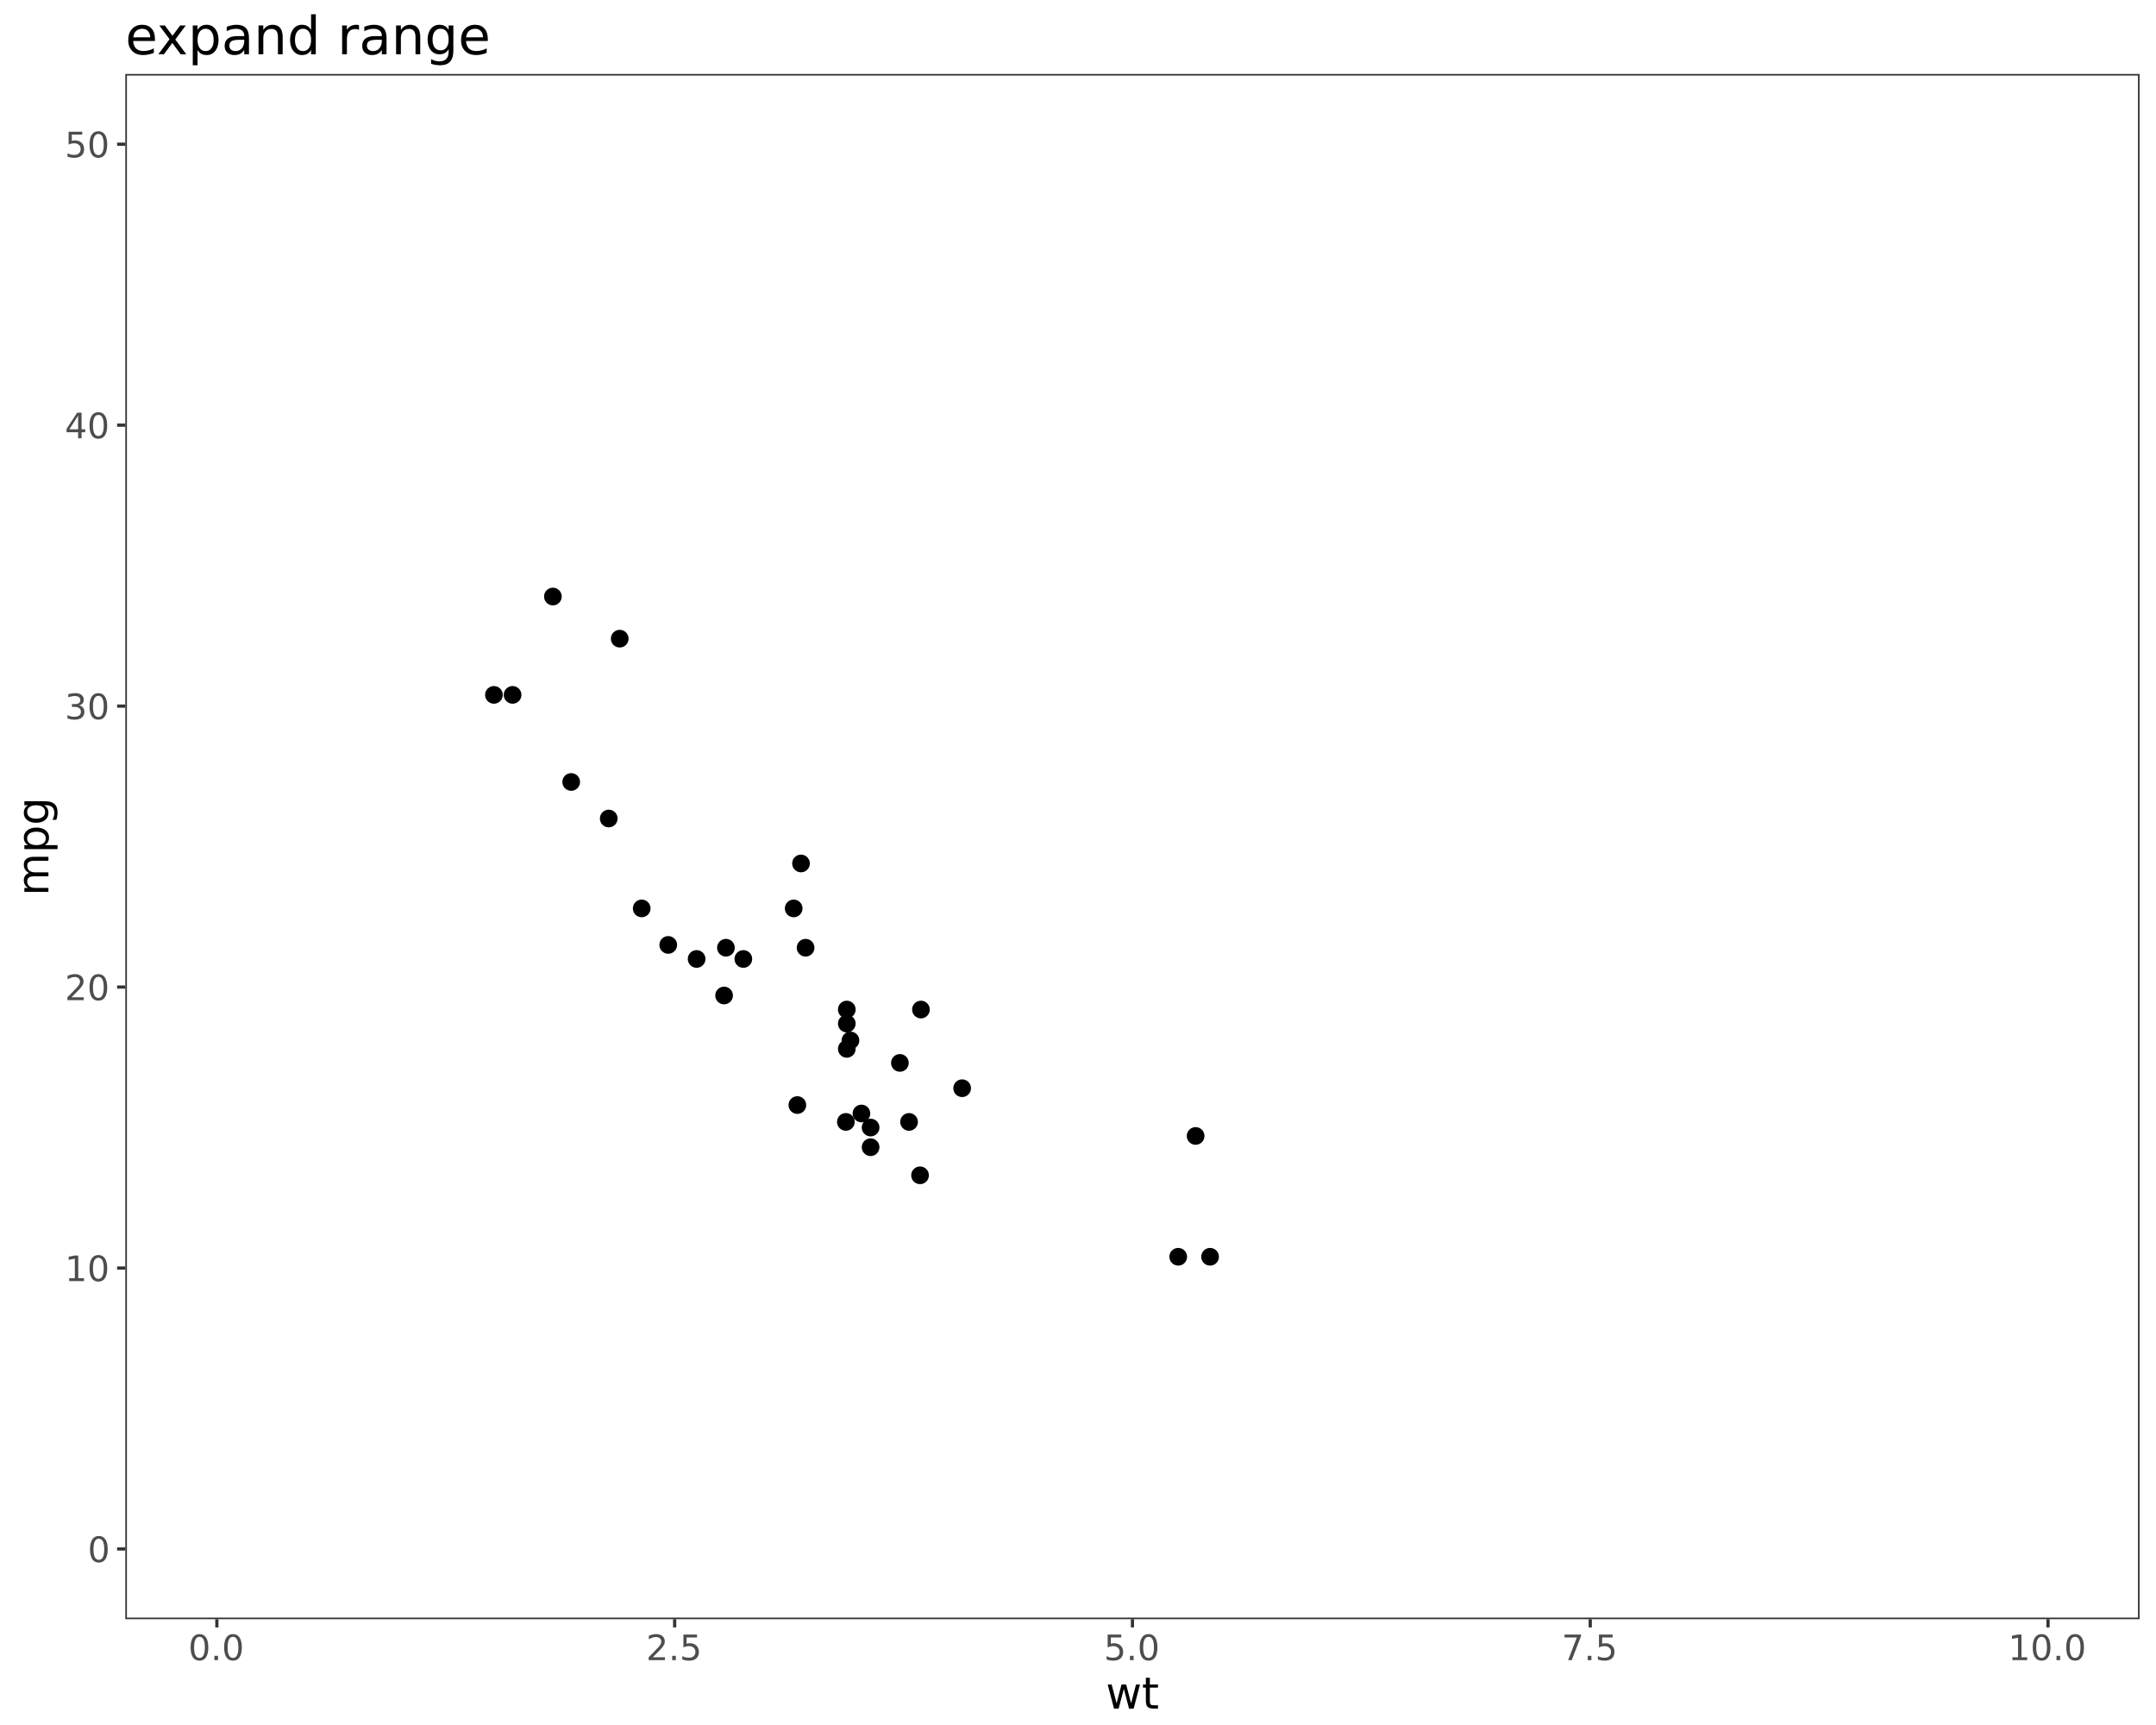
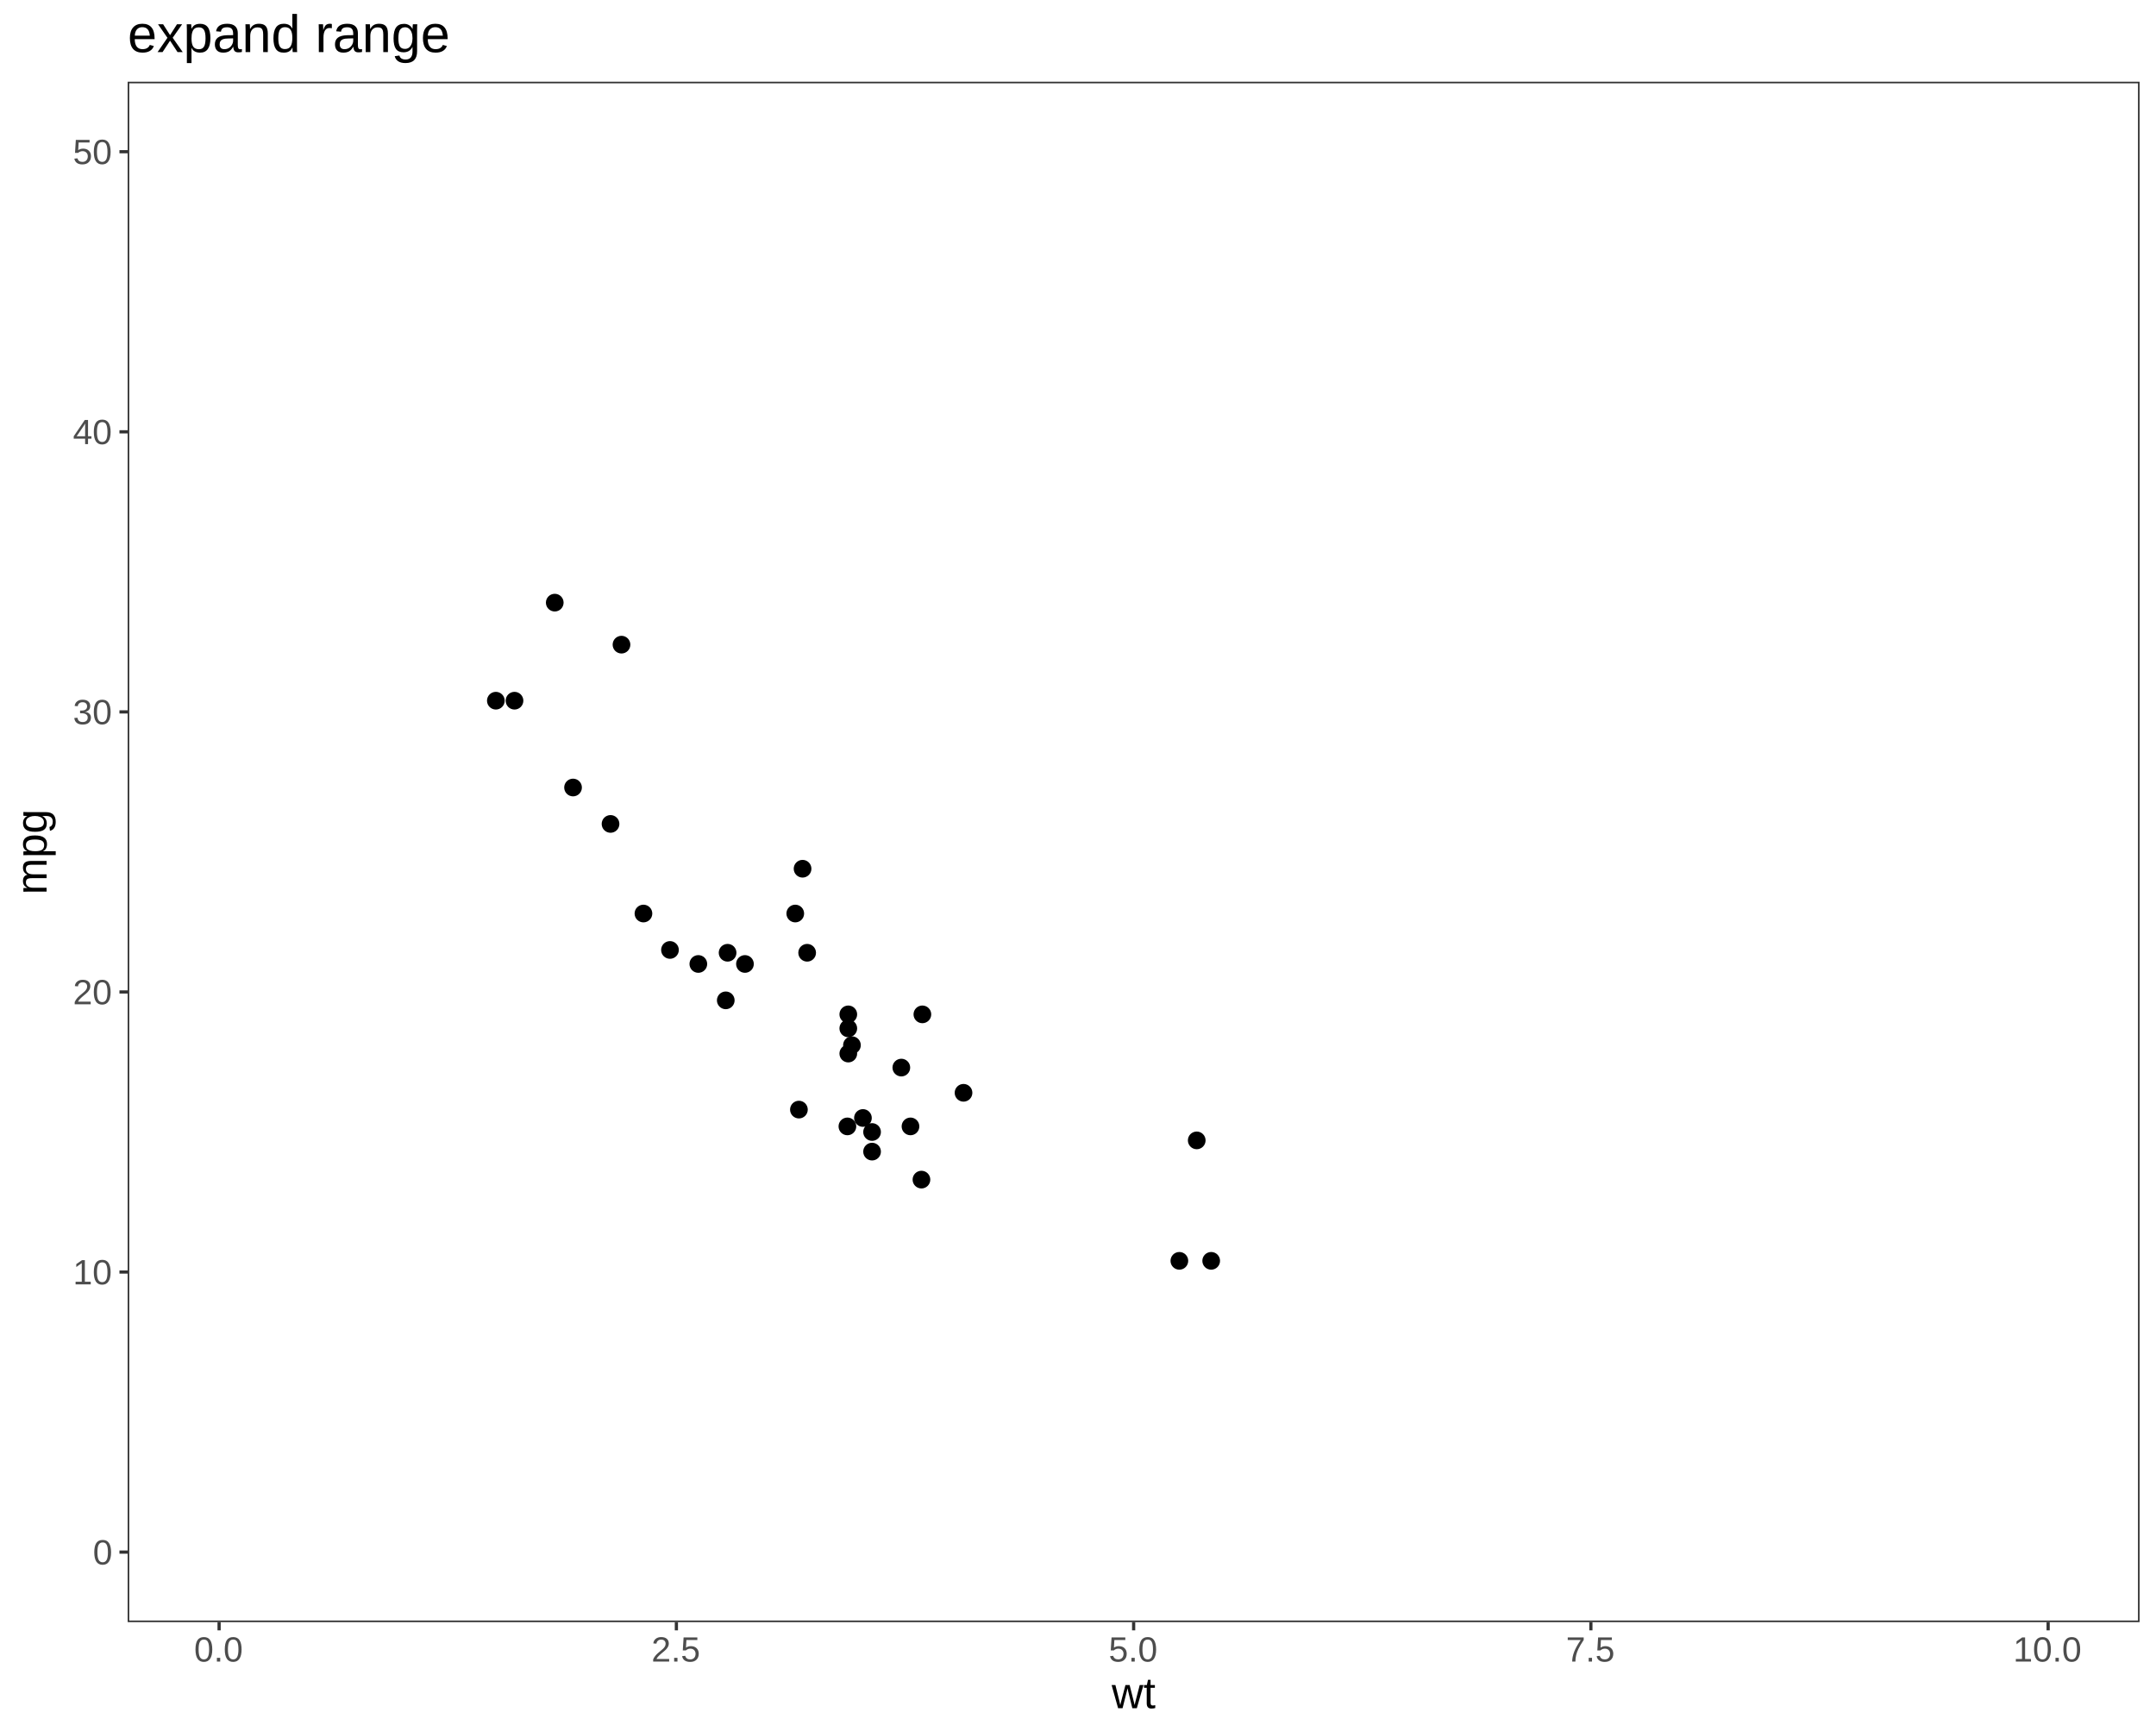
<svg xmlns="http://www.w3.org/2000/svg" viewBox="0 0 720.00 576.00">
  <defs>
    <style type="text/css">
    line, polyline, path, rect, circle {
      fill: none;
      stroke: #000000;
      stroke-linecap: round;
      stroke-linejoin: round;
      stroke-miterlimit: 10.00;
    }
  </style>
  </defs>
  <rect width="100%" height="100%" style="stroke: none; fill: #FFFFFF;" />
  <rect x="0.00" y="0.00" width="720.00" height="576.00" style="stroke-width: 1.07; stroke: #FFFFFF; fill: #FFFFFF;" />
  <defs>
    <clipPath id="cp1">
-       <rect x="41.85" y="24.70" width="672.67" height="515.97" />
+       <rect x="42.63" y="27.28" width="671.89" height="514.37" />
    </clipPath>
  </defs>
-   <rect x="41.85" y="24.70" width="672.67" height="515.97" style="stroke-width: 1.07; stroke: none; fill: #FFFFFF;" clip-path="url(#cp1)" />
-   <circle cx="232.64" cy="320.21" r="1.95pt" style="stroke-width: 0.71; fill: #000000;" clip-path="url(#cp1)" />
-   <circle cx="248.24" cy="320.21" r="1.95pt" style="stroke-width: 0.71; fill: #000000;" clip-path="url(#cp1)" />
-   <circle cx="214.30" cy="303.33" r="1.95pt" style="stroke-width: 0.71; fill: #000000;" clip-path="url(#cp1)" />
-   <circle cx="269.03" cy="316.46" r="1.95pt" style="stroke-width: 0.71; fill: #000000;" clip-path="url(#cp1)" />
-   <circle cx="282.79" cy="341.79" r="1.95pt" style="stroke-width: 0.71; fill: #000000;" clip-path="url(#cp1)" />
-   <circle cx="284.01" cy="347.42" r="1.95pt" style="stroke-width: 0.71; fill: #000000;" clip-path="url(#cp1)" />
-   <circle cx="290.74" cy="383.07" r="1.95pt" style="stroke-width: 0.71; fill: #000000;" clip-path="url(#cp1)" />
-   <circle cx="267.50" cy="288.32" r="1.95pt" style="stroke-width: 0.71; fill: #000000;" clip-path="url(#cp1)" />
-   <circle cx="265.05" cy="303.33" r="1.95pt" style="stroke-width: 0.71; fill: #000000;" clip-path="url(#cp1)" />
-   <circle cx="282.79" cy="337.10" r="1.95pt" style="stroke-width: 0.71; fill: #000000;" clip-path="url(#cp1)" />
-   <circle cx="282.79" cy="350.23" r="1.95pt" style="stroke-width: 0.71; fill: #000000;" clip-path="url(#cp1)" />
-   <circle cx="321.31" cy="363.37" r="1.95pt" style="stroke-width: 0.71; fill: #000000;" clip-path="url(#cp1)" />
-   <circle cx="300.52" cy="354.92" r="1.95pt" style="stroke-width: 0.71; fill: #000000;" clip-path="url(#cp1)" />
-   <circle cx="303.58" cy="374.62" r="1.95pt" style="stroke-width: 0.71; fill: #000000;" clip-path="url(#cp1)" />
-   <circle cx="393.47" cy="419.65" r="1.95pt" style="stroke-width: 0.71; fill: #000000;" clip-path="url(#cp1)" />
-   <circle cx="404.11" cy="419.65" r="1.95pt" style="stroke-width: 0.71; fill: #000000;" clip-path="url(#cp1)" />
-   <circle cx="399.28" cy="379.31" r="1.95pt" style="stroke-width: 0.71; fill: #000000;" clip-path="url(#cp1)" />
-   <circle cx="206.96" cy="213.26" r="1.95pt" style="stroke-width: 0.71; fill: #000000;" clip-path="url(#cp1)" />
-   <circle cx="171.18" cy="232.03" r="1.95pt" style="stroke-width: 0.71; fill: #000000;" clip-path="url(#cp1)" />
-   <circle cx="184.64" cy="199.19" r="1.95pt" style="stroke-width: 0.71; fill: #000000;" clip-path="url(#cp1)" />
-   <circle cx="223.16" cy="315.52" r="1.95pt" style="stroke-width: 0.71; fill: #000000;" clip-path="url(#cp1)" />
-   <circle cx="287.68" cy="371.81" r="1.95pt" style="stroke-width: 0.71; fill: #000000;" clip-path="url(#cp1)" />
-   <circle cx="282.48" cy="374.62" r="1.95pt" style="stroke-width: 0.71; fill: #000000;" clip-path="url(#cp1)" />
-   <circle cx="307.25" cy="392.45" r="1.95pt" style="stroke-width: 0.71; fill: #000000;" clip-path="url(#cp1)" />
-   <circle cx="307.55" cy="337.10" r="1.95pt" style="stroke-width: 0.71; fill: #000000;" clip-path="url(#cp1)" />
-   <circle cx="190.75" cy="261.11" r="1.95pt" style="stroke-width: 0.71; fill: #000000;" clip-path="url(#cp1)" />
-   <circle cx="203.29" cy="273.31" r="1.95pt" style="stroke-width: 0.71; fill: #000000;" clip-path="url(#cp1)" />
-   <circle cx="164.95" cy="232.03" r="1.95pt" style="stroke-width: 0.71; fill: #000000;" clip-path="url(#cp1)" />
-   <circle cx="266.28" cy="368.99" r="1.95pt" style="stroke-width: 0.71; fill: #000000;" clip-path="url(#cp1)" />
-   <circle cx="241.81" cy="332.41" r="1.95pt" style="stroke-width: 0.71; fill: #000000;" clip-path="url(#cp1)" />
-   <circle cx="290.74" cy="376.50" r="1.95pt" style="stroke-width: 0.71; fill: #000000;" clip-path="url(#cp1)" />
-   <circle cx="242.43" cy="316.46" r="1.95pt" style="stroke-width: 0.71; fill: #000000;" clip-path="url(#cp1)" />
-   <rect x="41.85" y="24.70" width="672.67" height="515.97" style="stroke-width: 1.07; stroke: #333333;" clip-path="url(#cp1)" />
+   <rect x="42.63" y="27.28" width="671.89" height="514.37" style="stroke-width: 1.07; stroke: none; fill: #FFFFFF;" clip-path="url(#cp1)" />
+   <circle cx="233.21" cy="321.88" r="1.95pt" style="stroke-width: 0.71; fill: #000000;" clip-path="url(#cp1)" />
+   <circle cx="248.78" cy="321.88" r="1.95pt" style="stroke-width: 0.71; fill: #000000;" clip-path="url(#cp1)" />
+   <circle cx="214.88" cy="305.04" r="1.95pt" style="stroke-width: 0.71; fill: #000000;" clip-path="url(#cp1)" />
+   <circle cx="269.55" cy="318.14" r="1.95pt" style="stroke-width: 0.71; fill: #000000;" clip-path="url(#cp1)" />
+   <circle cx="283.29" cy="343.39" r="1.95pt" style="stroke-width: 0.71; fill: #000000;" clip-path="url(#cp1)" />
+   <circle cx="284.51" cy="349.00" r="1.95pt" style="stroke-width: 0.71; fill: #000000;" clip-path="url(#cp1)" />
+   <circle cx="291.23" cy="384.54" r="1.95pt" style="stroke-width: 0.71; fill: #000000;" clip-path="url(#cp1)" />
+   <circle cx="268.02" cy="290.08" r="1.95pt" style="stroke-width: 0.71; fill: #000000;" clip-path="url(#cp1)" />
+   <circle cx="265.58" cy="305.04" r="1.95pt" style="stroke-width: 0.71; fill: #000000;" clip-path="url(#cp1)" />
+   <circle cx="283.29" cy="338.71" r="1.95pt" style="stroke-width: 0.71; fill: #000000;" clip-path="url(#cp1)" />
+   <circle cx="283.29" cy="351.80" r="1.95pt" style="stroke-width: 0.71; fill: #000000;" clip-path="url(#cp1)" />
+   <circle cx="321.77" cy="364.90" r="1.95pt" style="stroke-width: 0.71; fill: #000000;" clip-path="url(#cp1)" />
+   <circle cx="301.00" cy="356.48" r="1.95pt" style="stroke-width: 0.71; fill: #000000;" clip-path="url(#cp1)" />
+   <circle cx="304.06" cy="376.12" r="1.95pt" style="stroke-width: 0.71; fill: #000000;" clip-path="url(#cp1)" />
+   <circle cx="393.85" cy="421.01" r="1.95pt" style="stroke-width: 0.71; fill: #000000;" clip-path="url(#cp1)" />
+   <circle cx="404.48" cy="421.01" r="1.95pt" style="stroke-width: 0.71; fill: #000000;" clip-path="url(#cp1)" />
+   <circle cx="399.65" cy="380.79" r="1.95pt" style="stroke-width: 0.71; fill: #000000;" clip-path="url(#cp1)" />
+   <circle cx="207.55" cy="215.26" r="1.95pt" style="stroke-width: 0.71; fill: #000000;" clip-path="url(#cp1)" />
+   <circle cx="171.82" cy="233.97" r="1.95pt" style="stroke-width: 0.71; fill: #000000;" clip-path="url(#cp1)" />
+   <circle cx="185.26" cy="201.23" r="1.95pt" style="stroke-width: 0.71; fill: #000000;" clip-path="url(#cp1)" />
+   <circle cx="223.74" cy="317.20" r="1.95pt" style="stroke-width: 0.71; fill: #000000;" clip-path="url(#cp1)" />
+   <circle cx="288.18" cy="373.31" r="1.95pt" style="stroke-width: 0.71; fill: #000000;" clip-path="url(#cp1)" />
+   <circle cx="282.99" cy="376.12" r="1.95pt" style="stroke-width: 0.71; fill: #000000;" clip-path="url(#cp1)" />
+   <circle cx="307.72" cy="393.89" r="1.95pt" style="stroke-width: 0.71; fill: #000000;" clip-path="url(#cp1)" />
+   <circle cx="308.03" cy="338.71" r="1.95pt" style="stroke-width: 0.71; fill: #000000;" clip-path="url(#cp1)" />
+   <circle cx="191.37" cy="262.96" r="1.95pt" style="stroke-width: 0.71; fill: #000000;" clip-path="url(#cp1)" />
+   <circle cx="203.89" cy="275.12" r="1.95pt" style="stroke-width: 0.71; fill: #000000;" clip-path="url(#cp1)" />
+   <circle cx="165.59" cy="233.97" r="1.95pt" style="stroke-width: 0.71; fill: #000000;" clip-path="url(#cp1)" />
+   <circle cx="266.80" cy="370.51" r="1.95pt" style="stroke-width: 0.71; fill: #000000;" clip-path="url(#cp1)" />
+   <circle cx="242.37" cy="334.03" r="1.95pt" style="stroke-width: 0.71; fill: #000000;" clip-path="url(#cp1)" />
+   <circle cx="291.23" cy="377.99" r="1.95pt" style="stroke-width: 0.71; fill: #000000;" clip-path="url(#cp1)" />
+   <circle cx="242.98" cy="318.14" r="1.95pt" style="stroke-width: 0.71; fill: #000000;" clip-path="url(#cp1)" />
+   <rect x="42.63" y="27.28" width="671.89" height="514.37" style="stroke-width: 1.07; stroke: #333333;" clip-path="url(#cp1)" />
  <defs>
    <clipPath id="cp2">
      <rect x="0.00" y="0.00" width="720.00" height="576.00" />
    </clipPath>
  </defs>
  <g clip-path="url(#cp2)">
-     <text x="29.28" y="521.59" style="font-size: 8.80pt; fill: #4D4D4D; font-family: Bitstream Vera Sans;">0</text>
+     <text x="31.03" y="522.40" style="font-size: 8.80pt; fill: #4D4D4D; font-family: Liberation Sans;">0</text>
  </g>
  <g clip-path="url(#cp2)">
-     <text x="21.65" y="427.78" style="font-size: 8.80pt; fill: #4D4D4D; font-family: Bitstream Vera Sans;">10</text>
+     <text x="24.35" y="428.87" style="font-size: 8.80pt; fill: #4D4D4D; font-family: Liberation Sans;">10</text>
  </g>
  <g clip-path="url(#cp2)">
-     <text x="21.65" y="333.97" style="font-size: 8.80pt; fill: #4D4D4D; font-family: Bitstream Vera Sans;">20</text>
+     <text x="24.35" y="335.35" style="font-size: 8.80pt; fill: #4D4D4D; font-family: Liberation Sans;">20</text>
  </g>
  <g clip-path="url(#cp2)">
-     <text x="21.65" y="240.15" style="font-size: 8.80pt; fill: #4D4D4D; font-family: Bitstream Vera Sans;">30</text>
+     <text x="24.35" y="241.83" style="font-size: 8.80pt; fill: #4D4D4D; font-family: Liberation Sans;">30</text>
  </g>
  <g clip-path="url(#cp2)">
-     <text x="21.65" y="146.34" style="font-size: 8.80pt; fill: #4D4D4D; font-family: Bitstream Vera Sans;">40</text>
+     <text x="24.35" y="148.31" style="font-size: 8.80pt; fill: #4D4D4D; font-family: Liberation Sans;">40</text>
  </g>
  <g clip-path="url(#cp2)">
-     <text x="21.65" y="52.53" style="font-size: 8.80pt; fill: #4D4D4D; font-family: Bitstream Vera Sans;">50</text>
+     <text x="24.35" y="54.79" style="font-size: 8.80pt; fill: #4D4D4D; font-family: Liberation Sans;">50</text>
  </g>
-   <polyline points="39.11,517.22 41.85,517.22 " style="stroke-width: 1.07; stroke: #333333; stroke-linecap: butt;" clip-path="url(#cp2)" />
-   <polyline points="39.11,423.41 41.85,423.41 " style="stroke-width: 1.07; stroke: #333333; stroke-linecap: butt;" clip-path="url(#cp2)" />
-   <polyline points="39.11,329.59 41.85,329.59 " style="stroke-width: 1.07; stroke: #333333; stroke-linecap: butt;" clip-path="url(#cp2)" />
-   <polyline points="39.11,235.78 41.85,235.78 " style="stroke-width: 1.07; stroke: #333333; stroke-linecap: butt;" clip-path="url(#cp2)" />
-   <polyline points="39.11,141.97 41.85,141.97 " style="stroke-width: 1.07; stroke: #333333; stroke-linecap: butt;" clip-path="url(#cp2)" />
-   <polyline points="39.11,48.15 41.85,48.15 " style="stroke-width: 1.07; stroke: #333333; stroke-linecap: butt;" clip-path="url(#cp2)" />
-   <polyline points="72.42,543.41 72.42,540.67 " style="stroke-width: 1.07; stroke: #333333; stroke-linecap: butt;" clip-path="url(#cp2)" />
-   <polyline points="225.30,543.41 225.30,540.67 " style="stroke-width: 1.07; stroke: #333333; stroke-linecap: butt;" clip-path="url(#cp2)" />
-   <polyline points="378.18,543.41 378.18,540.67 " style="stroke-width: 1.07; stroke: #333333; stroke-linecap: butt;" clip-path="url(#cp2)" />
-   <polyline points="531.06,543.41 531.06,540.67 " style="stroke-width: 1.07; stroke: #333333; stroke-linecap: butt;" clip-path="url(#cp2)" />
-   <polyline points="683.94,543.41 683.94,540.67 " style="stroke-width: 1.07; stroke: #333333; stroke-linecap: butt;" clip-path="url(#cp2)" />
+   <polyline points="39.89,518.27 42.63,518.27 " style="stroke-width: 1.07; stroke: #333333; stroke-linecap: butt;" clip-path="url(#cp2)" />
+   <polyline points="39.89,424.75 42.63,424.75 " style="stroke-width: 1.07; stroke: #333333; stroke-linecap: butt;" clip-path="url(#cp2)" />
+   <polyline points="39.89,331.23 42.63,331.23 " style="stroke-width: 1.07; stroke: #333333; stroke-linecap: butt;" clip-path="url(#cp2)" />
+   <polyline points="39.89,237.71 42.63,237.71 " style="stroke-width: 1.07; stroke: #333333; stroke-linecap: butt;" clip-path="url(#cp2)" />
+   <polyline points="39.89,144.19 42.63,144.19 " style="stroke-width: 1.07; stroke: #333333; stroke-linecap: butt;" clip-path="url(#cp2)" />
+   <polyline points="39.89,50.66 42.63,50.66 " style="stroke-width: 1.07; stroke: #333333; stroke-linecap: butt;" clip-path="url(#cp2)" />
+   <polyline points="73.17,544.39 73.17,541.65 " style="stroke-width: 1.07; stroke: #333333; stroke-linecap: butt;" clip-path="url(#cp2)" />
+   <polyline points="225.88,544.39 225.88,541.65 " style="stroke-width: 1.07; stroke: #333333; stroke-linecap: butt;" clip-path="url(#cp2)" />
+   <polyline points="378.58,544.39 378.58,541.65 " style="stroke-width: 1.07; stroke: #333333; stroke-linecap: butt;" clip-path="url(#cp2)" />
+   <polyline points="531.28,544.39 531.28,541.65 " style="stroke-width: 1.07; stroke: #333333; stroke-linecap: butt;" clip-path="url(#cp2)" />
+   <polyline points="683.98,544.39 683.98,541.65 " style="stroke-width: 1.07; stroke: #333333; stroke-linecap: butt;" clip-path="url(#cp2)" />
  <g clip-path="url(#cp2)">
-     <text x="62.88" y="554.35" style="font-size: 8.80pt; fill: #4D4D4D; font-family: Bitstream Vera Sans;">0.0</text>
+     <text x="64.83" y="554.83" style="font-size: 8.80pt; fill: #4D4D4D; font-family: Liberation Sans;">0.0</text>
  </g>
  <g clip-path="url(#cp2)">
-     <text x="215.76" y="554.35" style="font-size: 8.80pt; fill: #4D4D4D; font-family: Bitstream Vera Sans;">2.5</text>
+     <text x="217.53" y="554.83" style="font-size: 8.80pt; fill: #4D4D4D; font-family: Liberation Sans;">2.5</text>
  </g>
  <g clip-path="url(#cp2)">
-     <text x="368.64" y="554.35" style="font-size: 8.80pt; fill: #4D4D4D; font-family: Bitstream Vera Sans;">5.0</text>
+     <text x="370.24" y="554.83" style="font-size: 8.80pt; fill: #4D4D4D; font-family: Liberation Sans;">5.0</text>
  </g>
  <g clip-path="url(#cp2)">
-     <text x="521.52" y="554.35" style="font-size: 8.80pt; fill: #4D4D4D; font-family: Bitstream Vera Sans;">7.5</text>
+     <text x="522.94" y="554.83" style="font-size: 8.80pt; fill: #4D4D4D; font-family: Liberation Sans;">7.5</text>
  </g>
  <g clip-path="url(#cp2)">
-     <text x="670.59" y="554.35" style="font-size: 8.80pt; fill: #4D4D4D; font-family: Bitstream Vera Sans;">10.0</text>
+     <text x="672.30" y="554.83" style="font-size: 8.80pt; fill: #4D4D4D; font-family: Liberation Sans;">10.0</text>
  </g>
  <g clip-path="url(#cp2)">
-     <text x="369.31" y="570.52" style="font-size: 11.00pt; font-family: Bitstream Vera Sans;">wt</text>
+     <text x="371.24" y="570.40" style="font-size: 11.00pt; font-family: Liberation Sans;">wt</text>
  </g>
  <g clip-path="url(#cp2)">
-     <text transform="translate(16.17,299.14) rotate(-90)" style="font-size: 11.00pt; font-family: Bitstream Vera Sans;">mpg</text>
+     <text transform="translate(15.56,298.73) rotate(-90)" style="font-size: 11.00pt; font-family: Liberation Sans;">mpg</text>
  </g>
  <g clip-path="url(#cp2)">
-     <text x="41.85" y="18.13" style="font-size: 13.20pt; font-family: Bitstream Vera Sans;">expand range</text>
+     <text x="42.63" y="17.40" style="font-size: 13.20pt; font-family: Liberation Sans;">expand range</text>
  </g>
</svg>
